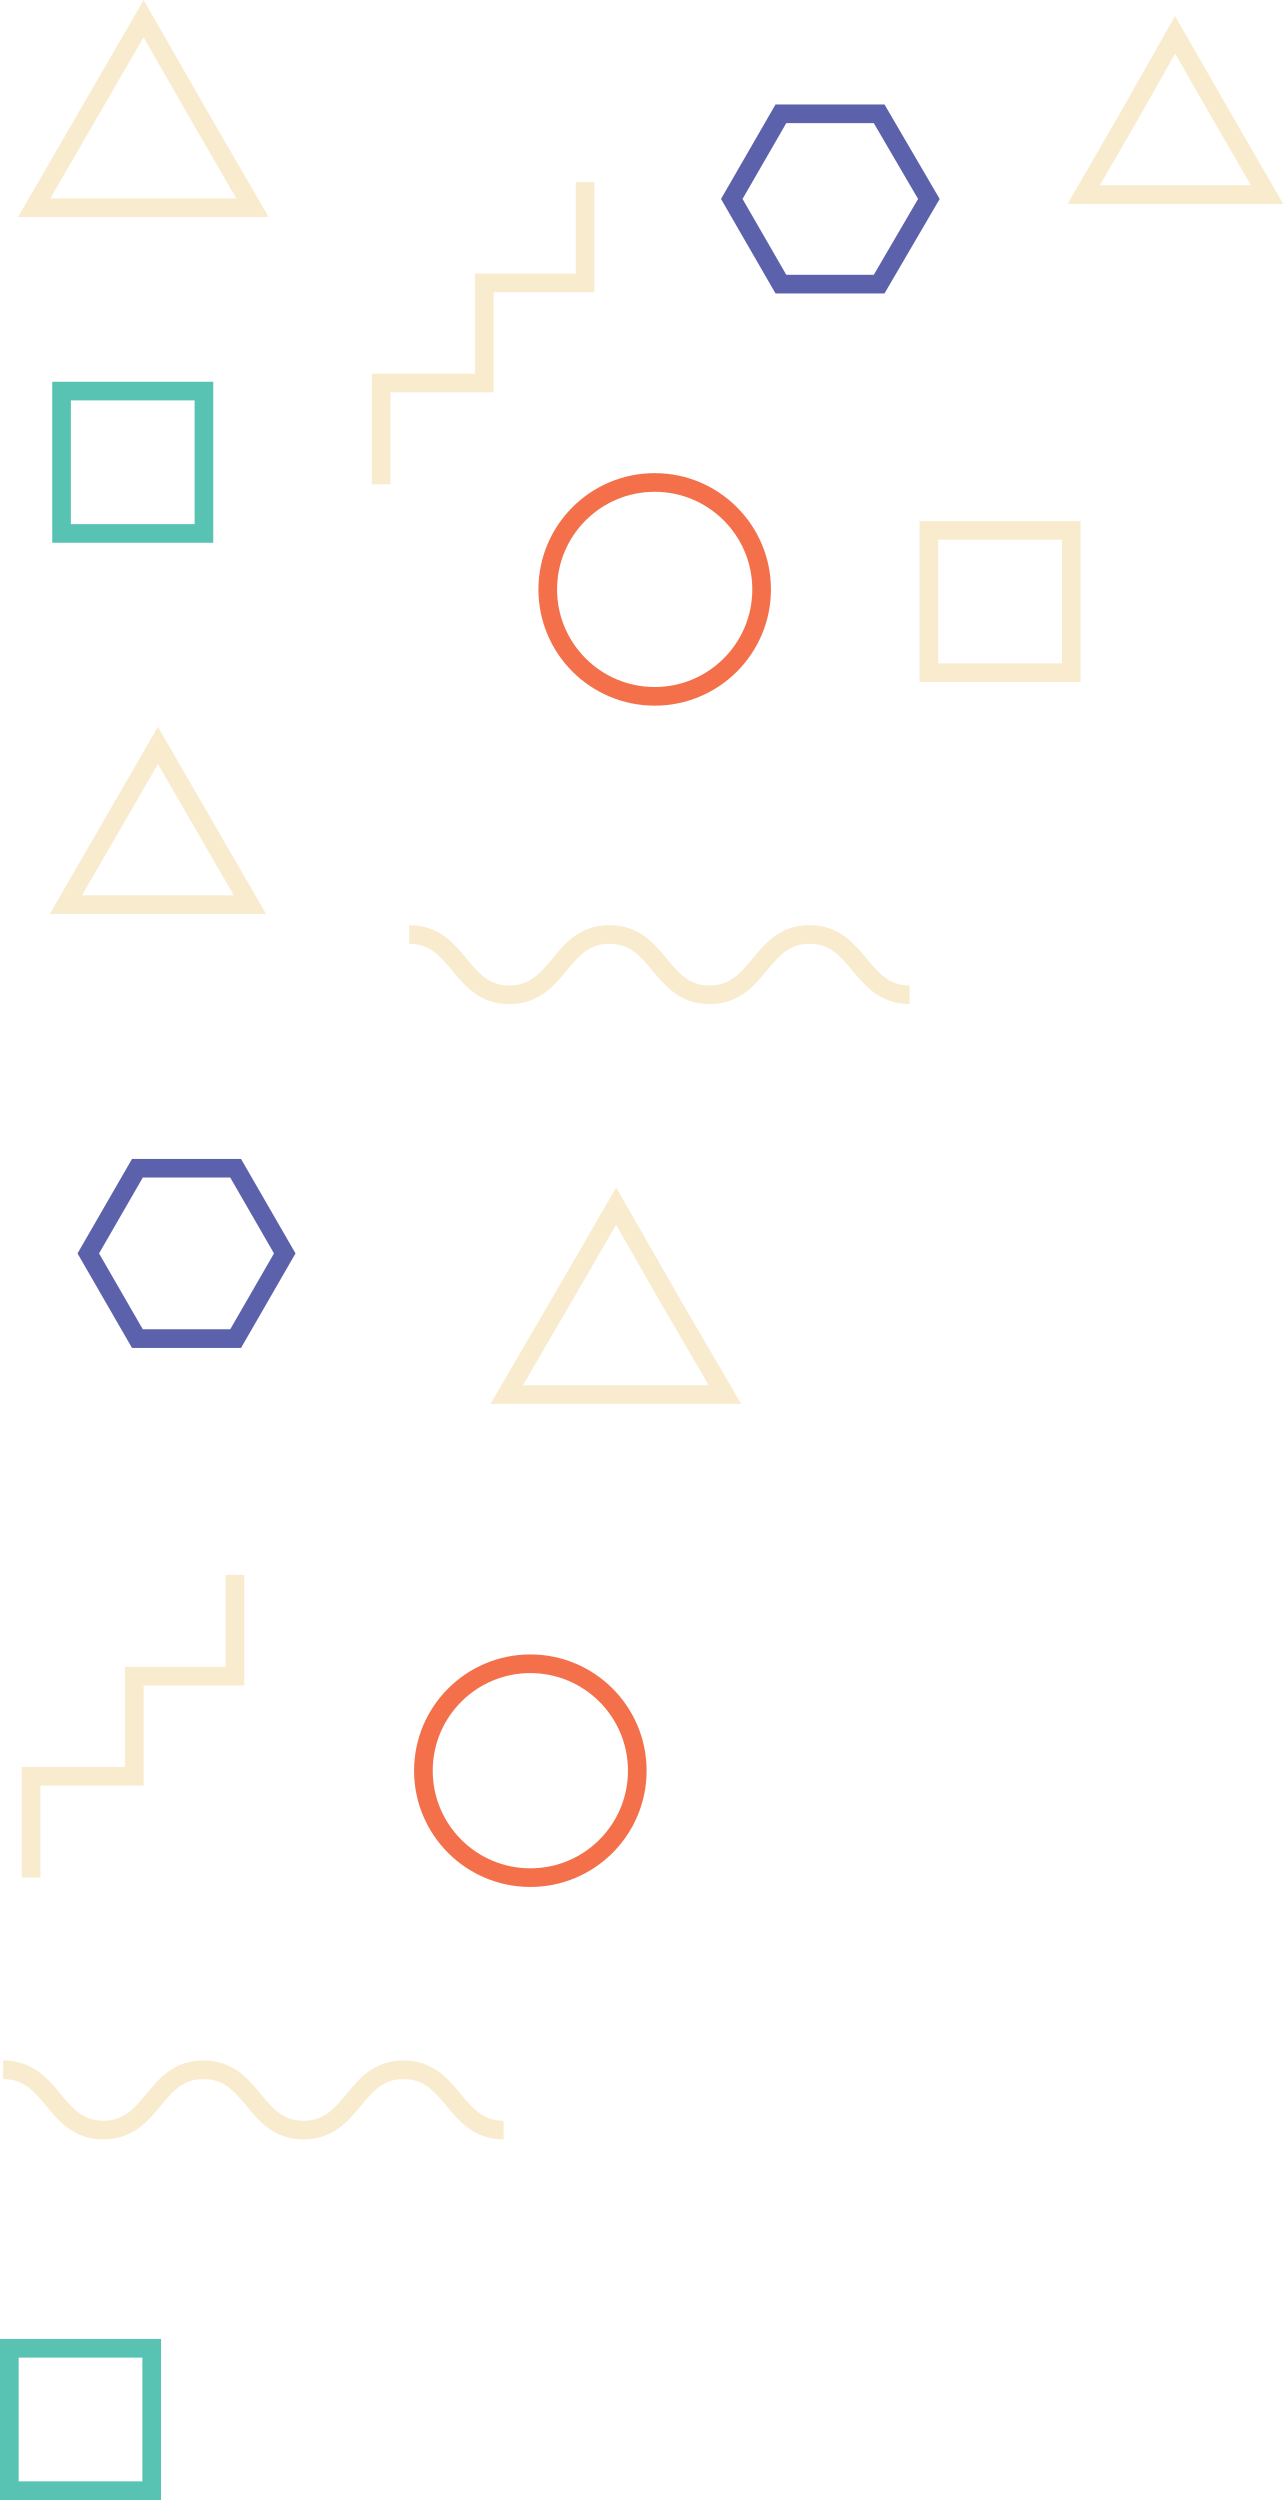
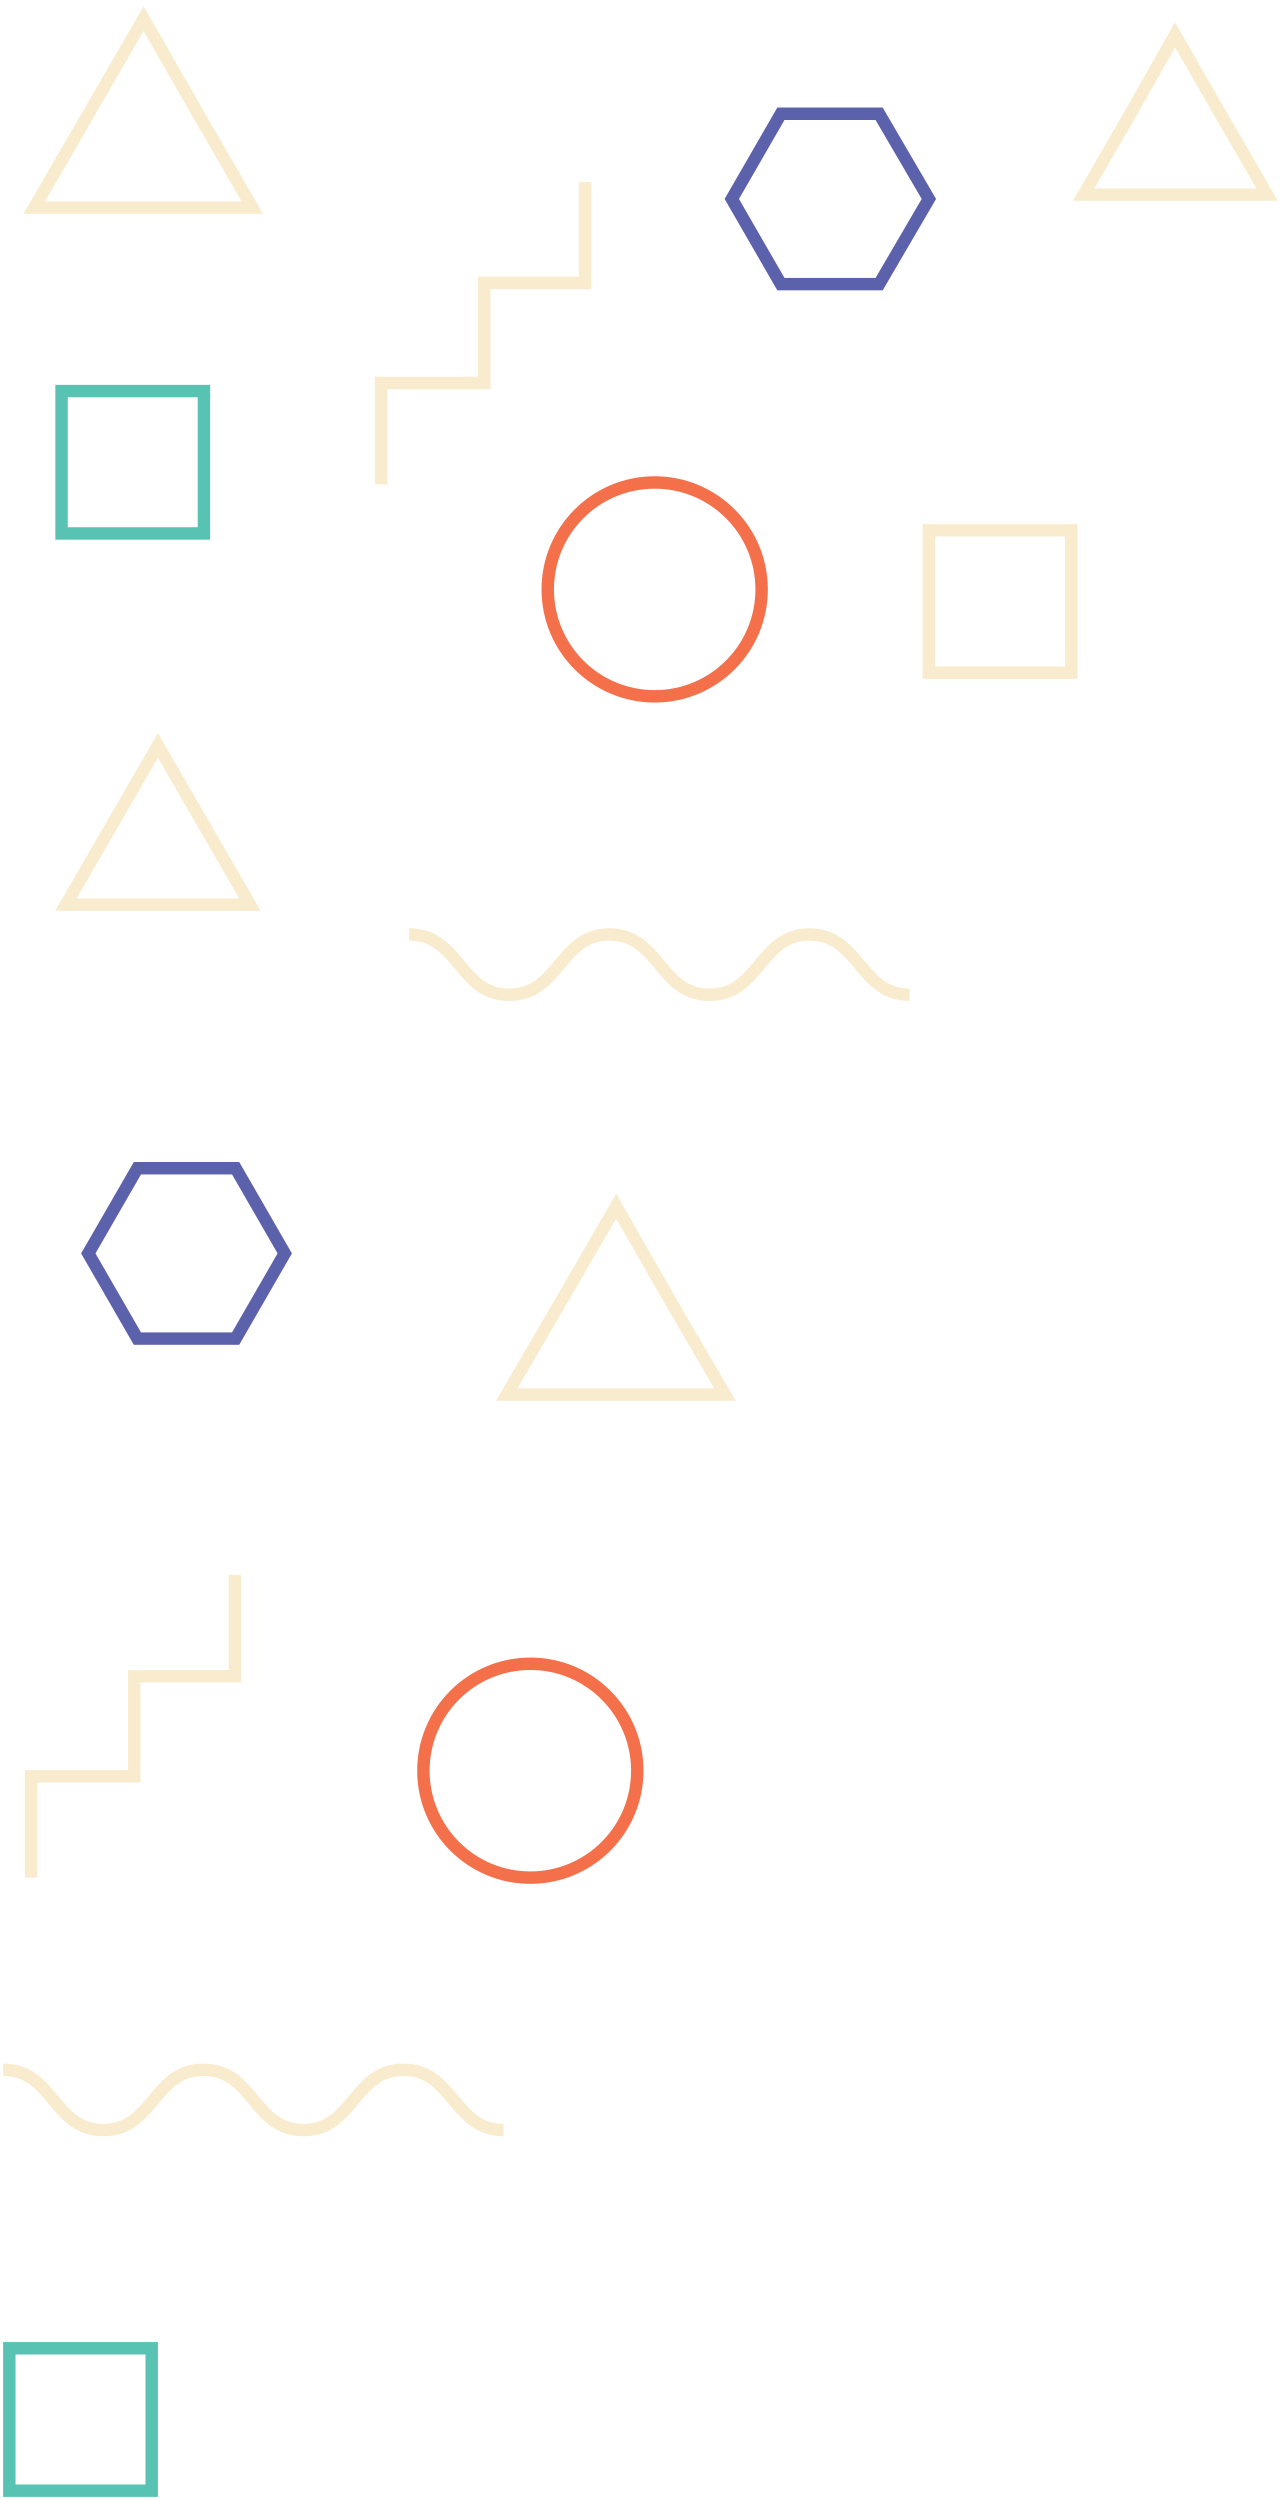
<svg xmlns="http://www.w3.org/2000/svg" version="1.1" id="Layer_1" x="0px" y="0px" viewBox="0 0 206.4 402.1" enable-background="new 0 0 206.4 402.1" width="206.4" height="402.1" preserveAspectRatio="xMaxYMax meet" xml:space="preserve">
-   <rect x="9.9" y="62.9" fill="none" stroke="#59C3B3" stroke-width="3" stroke-miterlimit="10" width="22.9" height="22.9" />
-   <polygon fill="none" stroke="#5C61AB" stroke-width="3" stroke-miterlimit="10" points="125.6,45.7 117.7,32 125.6,18.3 141.4,18.3  149.4,32 141.4,45.7 " />
-   <polygon fill="none" stroke="#F9ECCE" stroke-width="3" stroke-miterlimit="10" points="189,5.6 196.4,18.5 203.8,31.3 189,31.3  174.3,31.3 181.7,18.5 " />
-   <polyline fill="none" stroke="#F9ECCE" stroke-width="3" stroke-miterlimit="10" points="61.3,77.9 61.3,61.6 77.9,61.6 77.9,45.5  94.1,45.5 94.1,29.3 " />
+   <rect x="9.9" y="62.9" fill="none" stroke="#59C3B3" stroke-width="2" stroke-miterlimit="10" width="22.9" height="22.9" />
+   <polygon fill="none" stroke="#5C61AB" stroke-width="2" stroke-miterlimit="10" points="125.6,45.7 117.7,32 125.6,18.3 141.4,18.3  149.4,32 141.4,45.7 " />
+   <polygon fill="none" stroke="#F9ECCE" stroke-width="2" stroke-miterlimit="10" points="189,5.6 196.4,18.5 203.8,31.3 189,31.3  174.3,31.3 181.7,18.5 " />
+   <polyline fill="none" stroke="#F9ECCE" stroke-width="2" stroke-miterlimit="10" points="61.3,77.9 61.3,61.6 77.9,61.6 77.9,45.5  94.1,45.5 94.1,29.3 " />
  <g>
-     <path fill="none" stroke="#F9ECCE" stroke-width="3" stroke-miterlimit="10" d="M0.5,332.9c8.1,0,8.1,9.7,16.1,9.7   c8.1,0,8.1-9.7,16.1-9.7c8.1,0,8.1,9.7,16.1,9.7c8.1,0,8.1-9.7,16.1-9.7s8.1,9.7,16.1,9.7" />
+     <path fill="none" stroke="#F9ECCE" stroke-width="2" stroke-miterlimit="10" d="M0.5,332.9c8.1,0,8.1,9.7,16.1,9.7   c8.1,0,8.1-9.7,16.1-9.7c8.1,0,8.1,9.7,16.1,9.7c8.1,0,8.1-9.7,16.1-9.7s8.1,9.7,16.1,9.7" />
  </g>
-   <rect x="1.5" y="377.7" fill="none" stroke="#59C3B3" stroke-width="3" stroke-miterlimit="10" width="22.9" height="22.9" />
-   <circle fill="none" stroke="#F3704B" stroke-width="3" stroke-miterlimit="10" cx="105.3" cy="94.8" r="17.2" />
-   <polygon fill="none" stroke="#5C61AB" stroke-width="3" stroke-miterlimit="10" points="22.1,215.3 14.2,201.6 22.1,187.9  37.9,187.9 45.8,201.6 37.9,215.3 " />
-   <polyline fill="none" stroke="#F9ECCE" stroke-width="3" stroke-miterlimit="10" points="5,302 5,285.7 21.6,285.7 21.6,269.6  37.8,269.6 37.8,253.3 " />
+   <rect x="1.5" y="377.7" fill="none" stroke="#59C3B3" stroke-width="2" stroke-miterlimit="10" width="22.9" height="22.9" />
+   <circle fill="none" stroke="#F3704B" stroke-width="2" stroke-miterlimit="10" cx="105.3" cy="94.8" r="17.2" />
+   <polygon fill="none" stroke="#5C61AB" stroke-width="2" stroke-miterlimit="10" points="22.1,215.3 14.2,201.6 22.1,187.9  37.9,187.9 45.8,201.6 37.9,215.3 " />
+   <polyline fill="none" stroke="#F9ECCE" stroke-width="2" stroke-miterlimit="10" points="5,302 5,285.7 21.6,285.7 21.6,269.6  37.8,269.6 37.8,253.3 " />
  <g>
-     <path fill="none" stroke="#F9ECCE" stroke-width="3" stroke-miterlimit="10" d="M65.8,150.3c8.1,0,8.1,9.7,16.1,9.7   c8.1,0,8.1-9.7,16.1-9.7c8.1,0,8.1,9.7,16.1,9.7c8.1,0,8.1-9.7,16.1-9.7s8.1,9.7,16.1,9.7" />
+     <path fill="none" stroke="#F9ECCE" stroke-width="2" stroke-miterlimit="10" d="M65.8,150.3c8.1,0,8.1,9.7,16.1,9.7   c8.1,0,8.1-9.7,16.1-9.7c8.1,0,8.1,9.7,16.1,9.7c8.1,0,8.1-9.7,16.1-9.7s8.1,9.7,16.1,9.7" />
  </g>
-   <circle fill="none" stroke="#F3704B" stroke-width="3" stroke-miterlimit="10" cx="85.3" cy="284.8" r="17.2" />
-   <rect x="149.4" y="85.3" fill="none" stroke="#F9ECCE" stroke-width="3" stroke-miterlimit="10" width="22.9" height="22.9" />
-   <polygon fill="none" stroke="#F9ECCE" stroke-width="3" stroke-miterlimit="10" points="23.1,3 31.8,18.2 40.6,33.4 23.1,33.4  5.5,33.4 14.3,18.2 " />
-   <polygon fill="none" stroke="#F9ECCE" stroke-width="3" stroke-miterlimit="10" points="99.1,194 107.8,209.2 116.6,224.3  99.1,224.3 81.5,224.3 90.3,209.2 " />
-   <polygon fill="none" stroke="#F9ECCE" stroke-width="3" stroke-miterlimit="10" points="25.4,119.9 32.8,132.7 40.2,145.5  25.4,145.5 10.6,145.5 18,132.7 " />
+   <circle fill="none" stroke="#F3704B" stroke-width="2" stroke-miterlimit="10" cx="85.3" cy="284.8" r="17.2" />
+   <rect x="149.4" y="85.3" fill="none" stroke="#F9ECCE" stroke-width="2" stroke-miterlimit="10" width="22.9" height="22.9" />
+   <polygon fill="none" stroke="#F9ECCE" stroke-width="2" stroke-miterlimit="10" points="23.1,3 31.8,18.2 40.6,33.4 23.1,33.4  5.5,33.4 14.3,18.2 " />
+   <polygon fill="none" stroke="#F9ECCE" stroke-width="2" stroke-miterlimit="10" points="99.1,194 107.8,209.2 116.6,224.3  99.1,224.3 81.5,224.3 90.3,209.2 " />
+   <polygon fill="none" stroke="#F9ECCE" stroke-width="2" stroke-miterlimit="10" points="25.4,119.9 32.8,132.7 40.2,145.5  25.4,145.5 10.6,145.5 18,132.7 " />
</svg>
